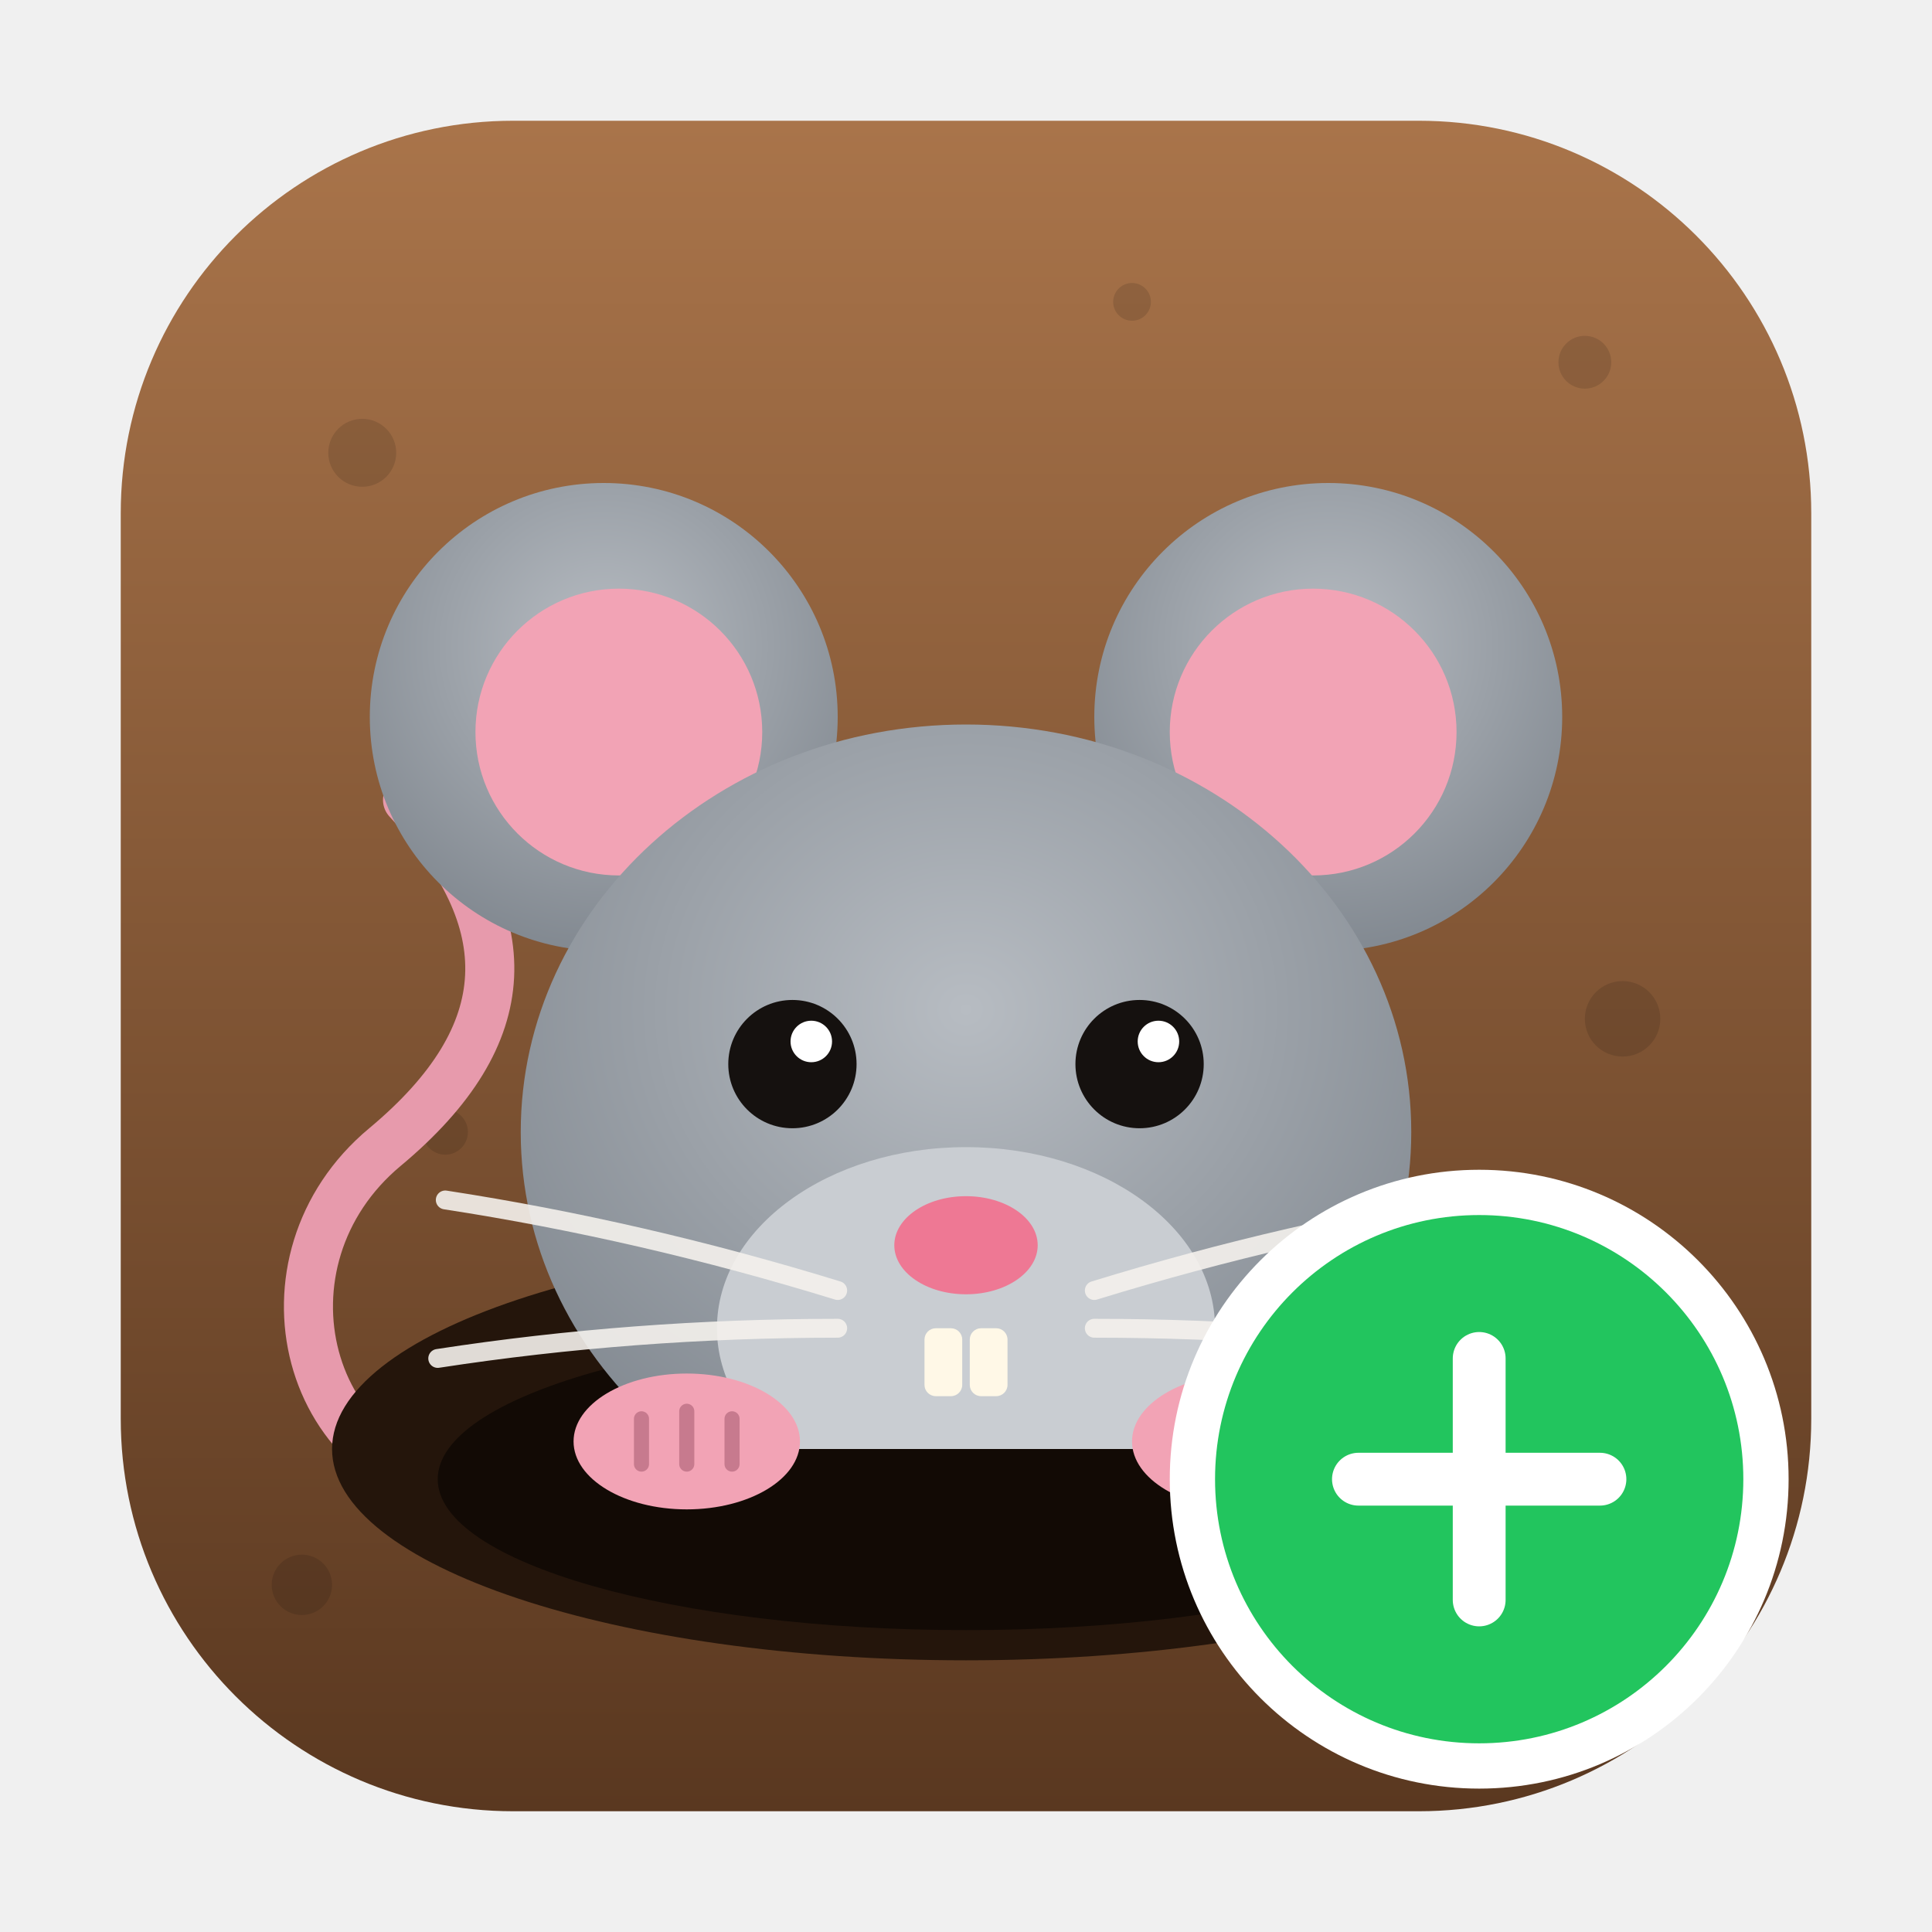
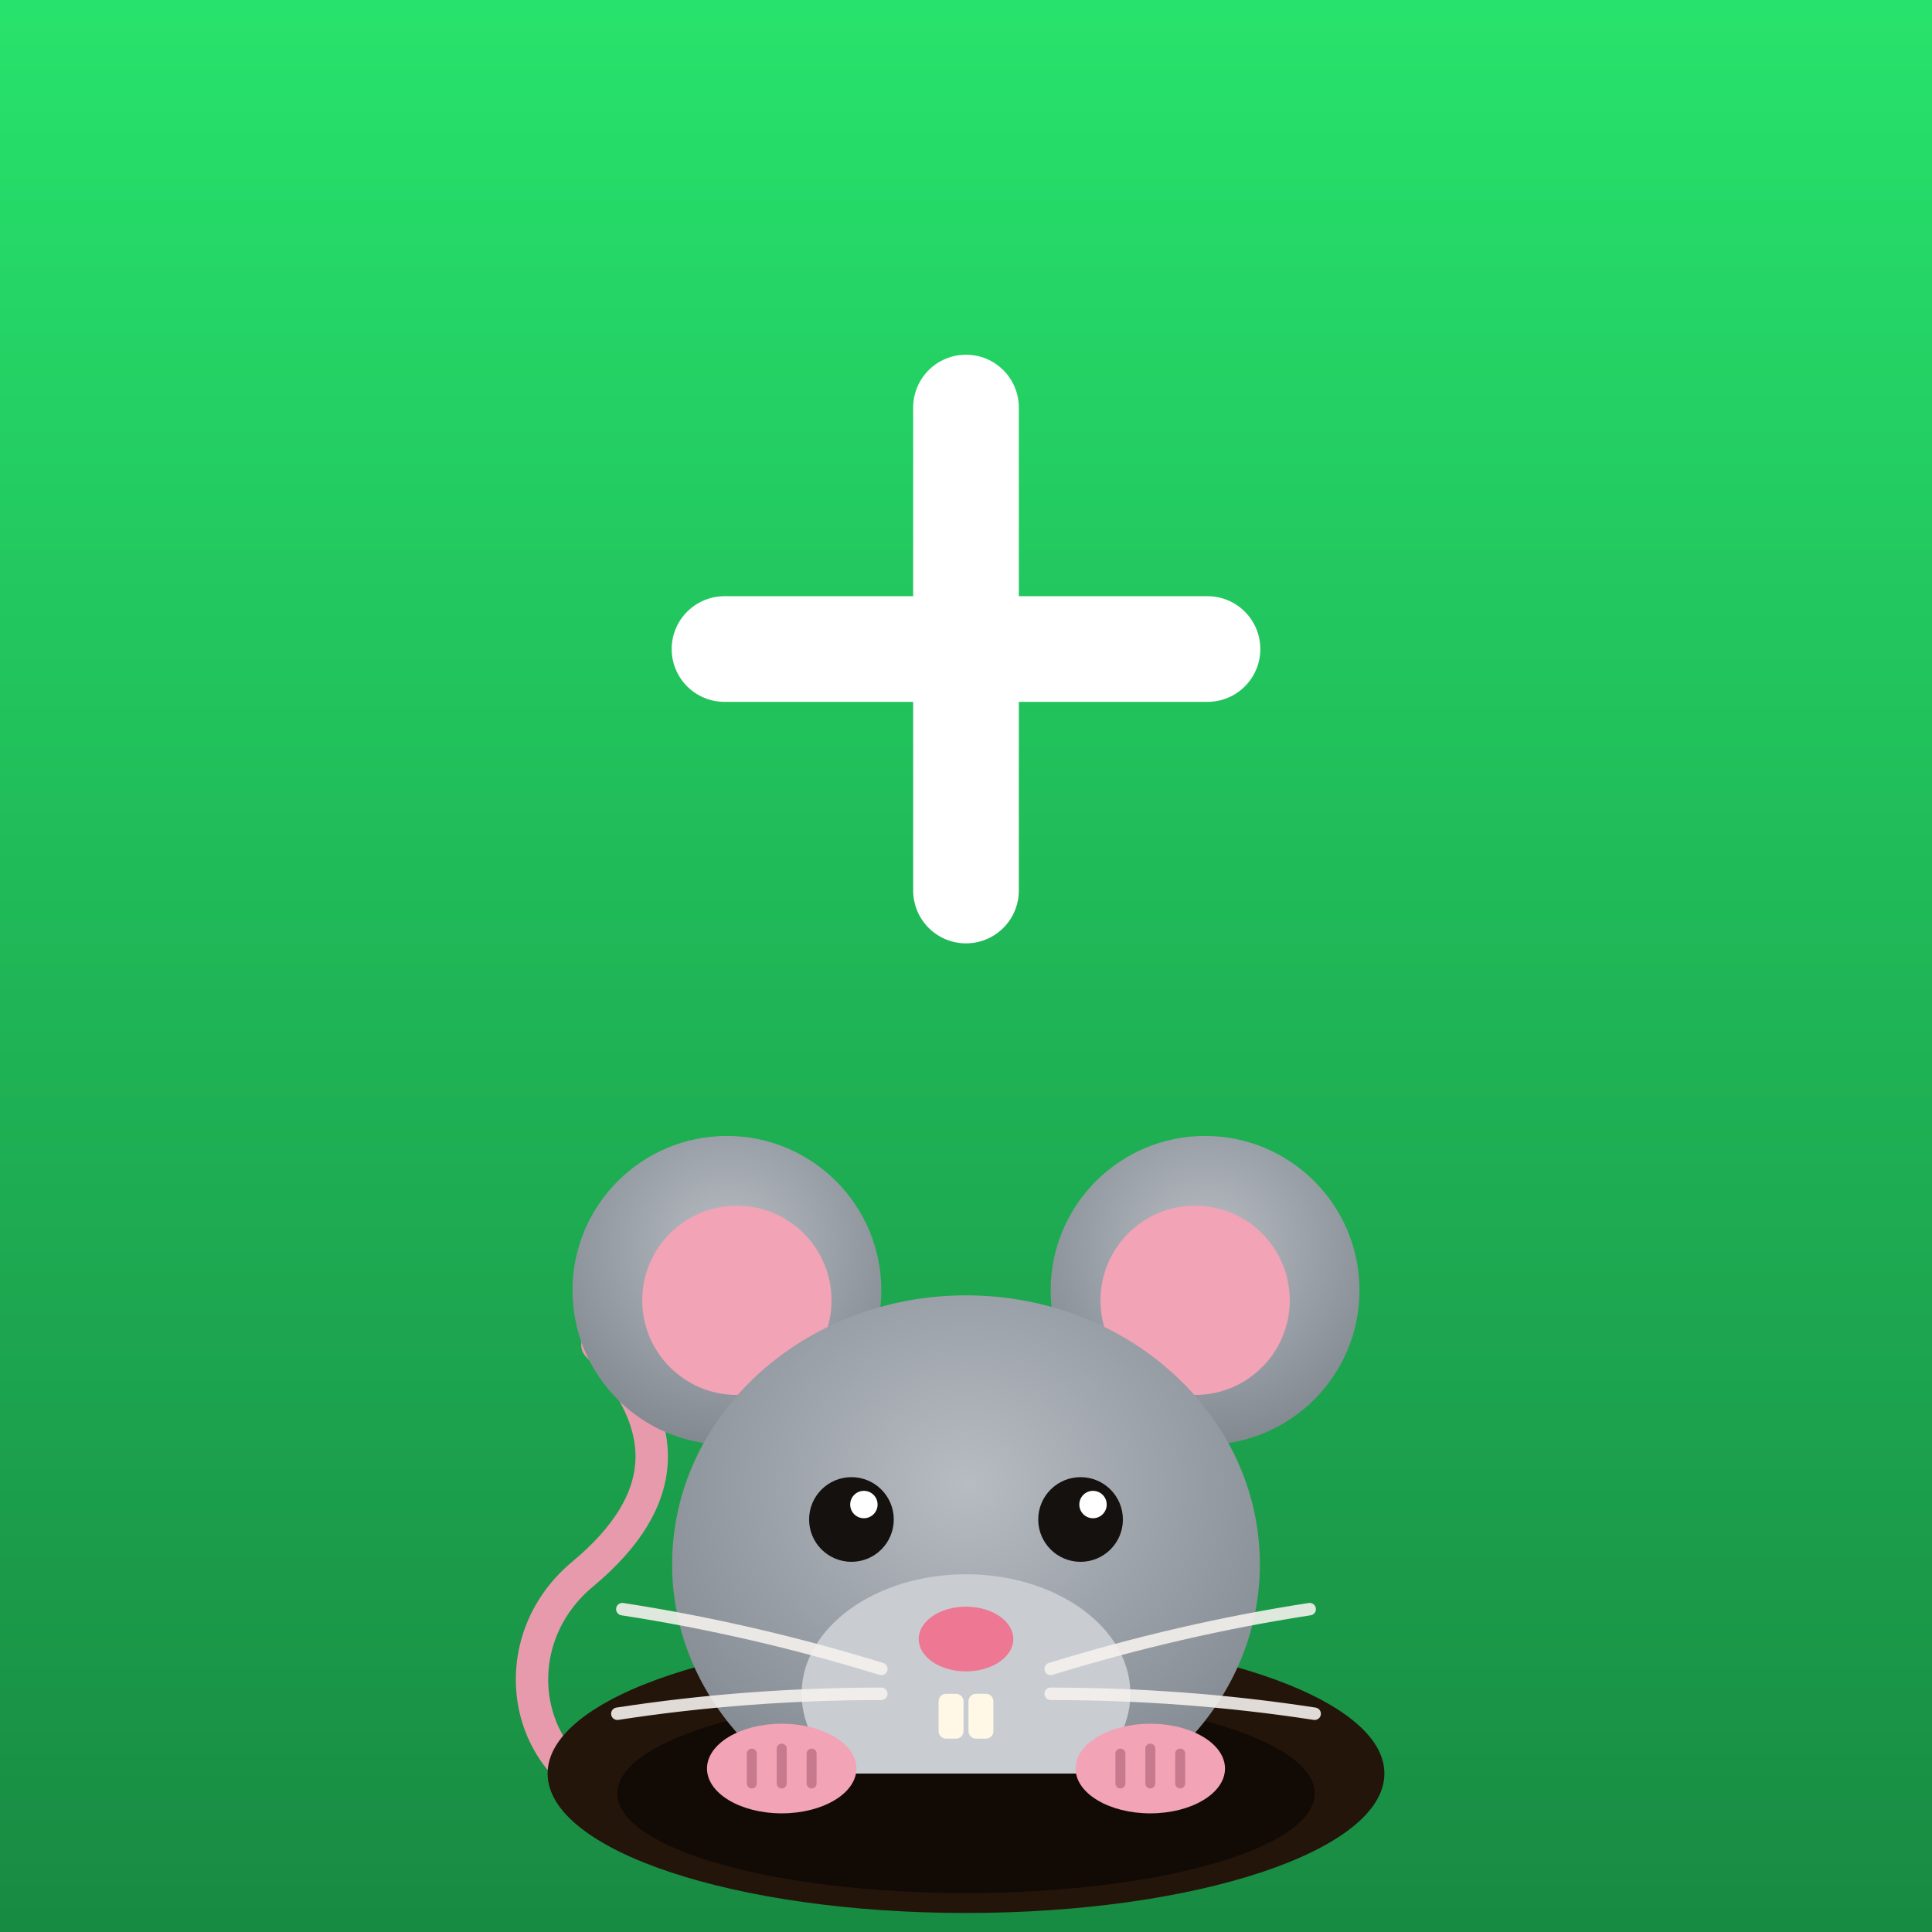
<svg xmlns="http://www.w3.org/2000/svg" width="512" height="512" viewBox="0 0 512 512">
  <defs>
    <linearGradient id="soil" x1="0" y1="0" x2="0" y2="1">
      <stop offset="0" stop-color="#A9744A" />
      <stop offset="1" stop-color="#5A3820" />
    </linearGradient>
    <radialGradient id="fur" cx="0.5" cy="0.35" r="0.7">
      <stop offset="0" stop-color="#B7BCC2" />
      <stop offset="1" stop-color="#7E858D" />
    </radialGradient>
    <clipPath id="above">
      <rect x="0" y="0" width="512" height="384" />
    </clipPath>
  </defs>
-   <rect x="32" y="32" width="448" height="448" rx="104" fill="url(#soil)" />
-   <g fill="#000" opacity="0.12">
-     <circle cx="96" cy="120" r="9" />
-     <circle cx="420" cy="96" r="7" />
-     <circle cx="118" cy="300" r="6" />
-     <circle cx="430" cy="270" r="10" />
-     <circle cx="80" cy="420" r="8" />
-     <circle cx="300" cy="80" r="5" />
+   <linearGradient id="bg" x1="0" y1="0" x2="0" y2="1">
+     <stop offset="0" stop-color="#27E36C" />
+     <stop offset="1" stop-color="#188A42" />
+   </linearGradient>
+   <rect width="512" height="512" fill="url(#bg)" />
+   <g transform="translate(256 172) scale(2.0) translate(-392 -392)">
+     <g stroke="#FFF" stroke-width="14" stroke-linecap="round" stroke-linejoin="round" fill="none">
+       <path d="M392 360 v64" />
+       <path d="M360 392 h64" />
+     </g>
  </g>
-   <path d="M128 396 C 80 392, 66 334, 102 304 S 138 244, 108 212" stroke="#E79AAC" stroke-width="13" stroke-linecap="round" fill="none" />
-   <ellipse cx="256" cy="384" rx="168" ry="56" fill="#24150B" />
-   <ellipse cx="256" cy="392" rx="140" ry="40" fill="#120A05" />
-   <g clip-path="url(#above)">
-     <circle cx="160" cy="190" r="62" fill="url(#fur)" />
-     <circle cx="352" cy="190" r="62" fill="url(#fur)" />
-     <circle cx="164" cy="194" r="38" fill="#F2A3B5" />
-     <circle cx="348" cy="194" r="38" fill="#F2A3B5" />
-     <ellipse cx="256" cy="300" rx="118" ry="108" fill="url(#fur)" />
-     <ellipse cx="256" cy="352" rx="66" ry="48" fill="#C9CDD2" />
-     <circle cx="210" cy="282" r="17" fill="#15110F" />
-     <circle cx="302" cy="282" r="17" fill="#15110F" />
-     <circle cx="215" cy="276" r="5.5" fill="#FFF" />
-     <circle cx="307" cy="276" r="5.5" fill="#FFF" />
-     <ellipse cx="256" cy="330" rx="19" ry="13" fill="#EE7894" />
-   </g>
-   <g stroke="#F4F1EC" stroke-width="5" stroke-linecap="round" fill="none" opacity="0.9">
-     <path d="M222 342 Q170 326 118 318" />
-     <path d="M222 352 Q168 352 116 360" />
-     <path d="M290 342 Q342 326 394 318" />
-     <path d="M290 352 Q344 352 396 360" />
-   </g>
-   <rect x="245" y="352" width="10" height="18" rx="3" fill="#FFF8E7" />
-   <rect x="257" y="352" width="10" height="18" rx="3" fill="#FFF8E7" />
-   <ellipse cx="182" cy="382" rx="30" ry="18" fill="#F2A3B5" />
-   <ellipse cx="330" cy="382" rx="30" ry="18" fill="#F2A3B5" />
-   <g stroke="#C77A8E" stroke-width="4" stroke-linecap="round">
-     <path d="M170 376 v12" />
-     <path d="M182 374 v14" />
-     <path d="M194 376 v12" />
-     <path d="M318 376 v12" />
-     <path d="M330 374 v14" />
-     <path d="M342 376 v12" />
-   </g>
-   <circle cx="392" cy="392" r="82" fill="#FFF" />
-   <circle cx="392" cy="392" r="70" fill="#22C55E" />
-   <g stroke="#FFF" stroke-width="14" stroke-linecap="round" stroke-linejoin="round" fill="none">
-     <path d="M392 360 v64" />
-     <path d="M360 392 h64" />
+   <g transform="translate(256 470) scale(0.66) translate(-256 -384)">
+     <path d="M128 396 C 80 392, 66 334, 102 304 S 138 244, 108 212" stroke="#E79AAC" stroke-width="13" stroke-linecap="round" fill="none" />
+     <ellipse cx="256" cy="384" rx="168" ry="56" fill="#24150B" />
+     <ellipse cx="256" cy="392" rx="140" ry="40" fill="#120A05" />
+     <g clip-path="url(#above)">
+       <circle cx="160" cy="190" r="62" fill="url(#fur)" />
+       <circle cx="352" cy="190" r="62" fill="url(#fur)" />
+       <circle cx="164" cy="194" r="38" fill="#F2A3B5" />
+       <circle cx="348" cy="194" r="38" fill="#F2A3B5" />
+       <ellipse cx="256" cy="300" rx="118" ry="108" fill="url(#fur)" />
+       <ellipse cx="256" cy="352" rx="66" ry="48" fill="#C9CDD2" />
+       <circle cx="210" cy="282" r="17" fill="#15110F" />
+       <circle cx="302" cy="282" r="17" fill="#15110F" />
+       <circle cx="215" cy="276" r="5.5" fill="#FFF" />
+       <circle cx="307" cy="276" r="5.5" fill="#FFF" />
+       <ellipse cx="256" cy="330" rx="19" ry="13" fill="#EE7894" />
+     </g>
+     <g stroke="#F4F1EC" stroke-width="5" stroke-linecap="round" fill="none" opacity="0.9">
+       <path d="M222 342 Q170 326 118 318" />
+       <path d="M222 352 Q168 352 116 360" />
+       <path d="M290 342 Q342 326 394 318" />
+       <path d="M290 352 Q344 352 396 360" />
+     </g>
+     <rect x="245" y="352" width="10" height="18" rx="3" fill="#FFF8E7" />
+     <rect x="257" y="352" width="10" height="18" rx="3" fill="#FFF8E7" />
+     <ellipse cx="182" cy="382" rx="30" ry="18" fill="#F2A3B5" />
+     <ellipse cx="330" cy="382" rx="30" ry="18" fill="#F2A3B5" />
+     <g stroke="#C77A8E" stroke-width="4" stroke-linecap="round">
+       <path d="M170 376 v12" />
+       <path d="M182 374 v14" />
+       <path d="M194 376 v12" />
+       <path d="M318 376 v12" />
+       <path d="M330 374 v14" />
+       <path d="M342 376 v12" />
+     </g>
  </g>
</svg>
